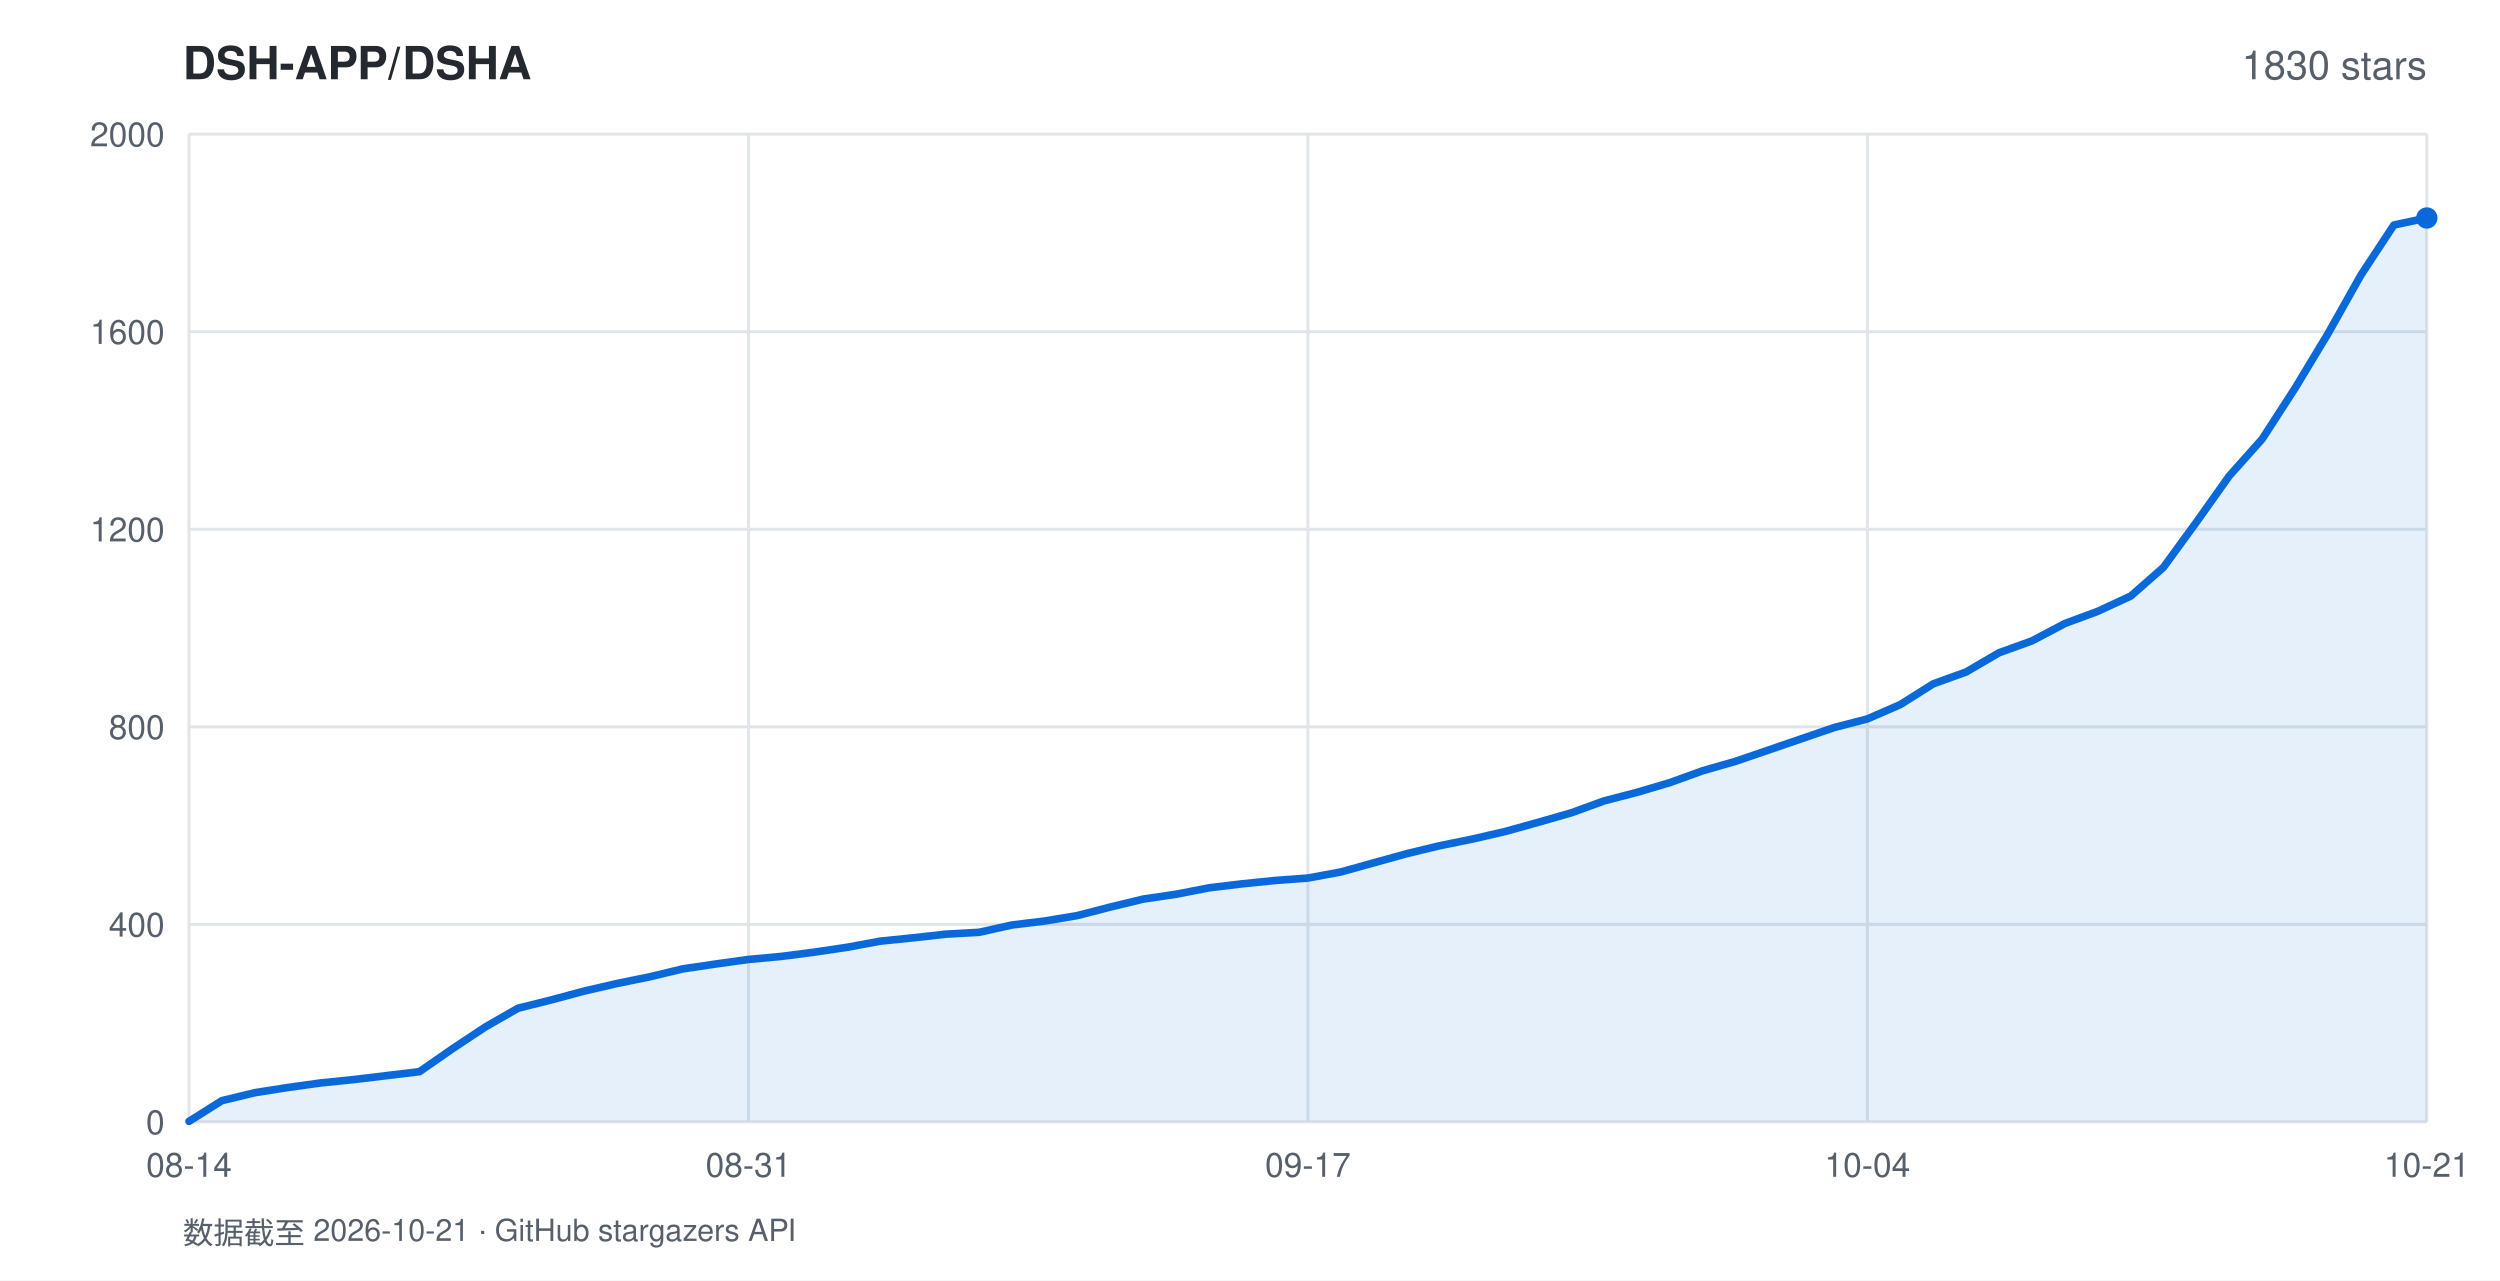
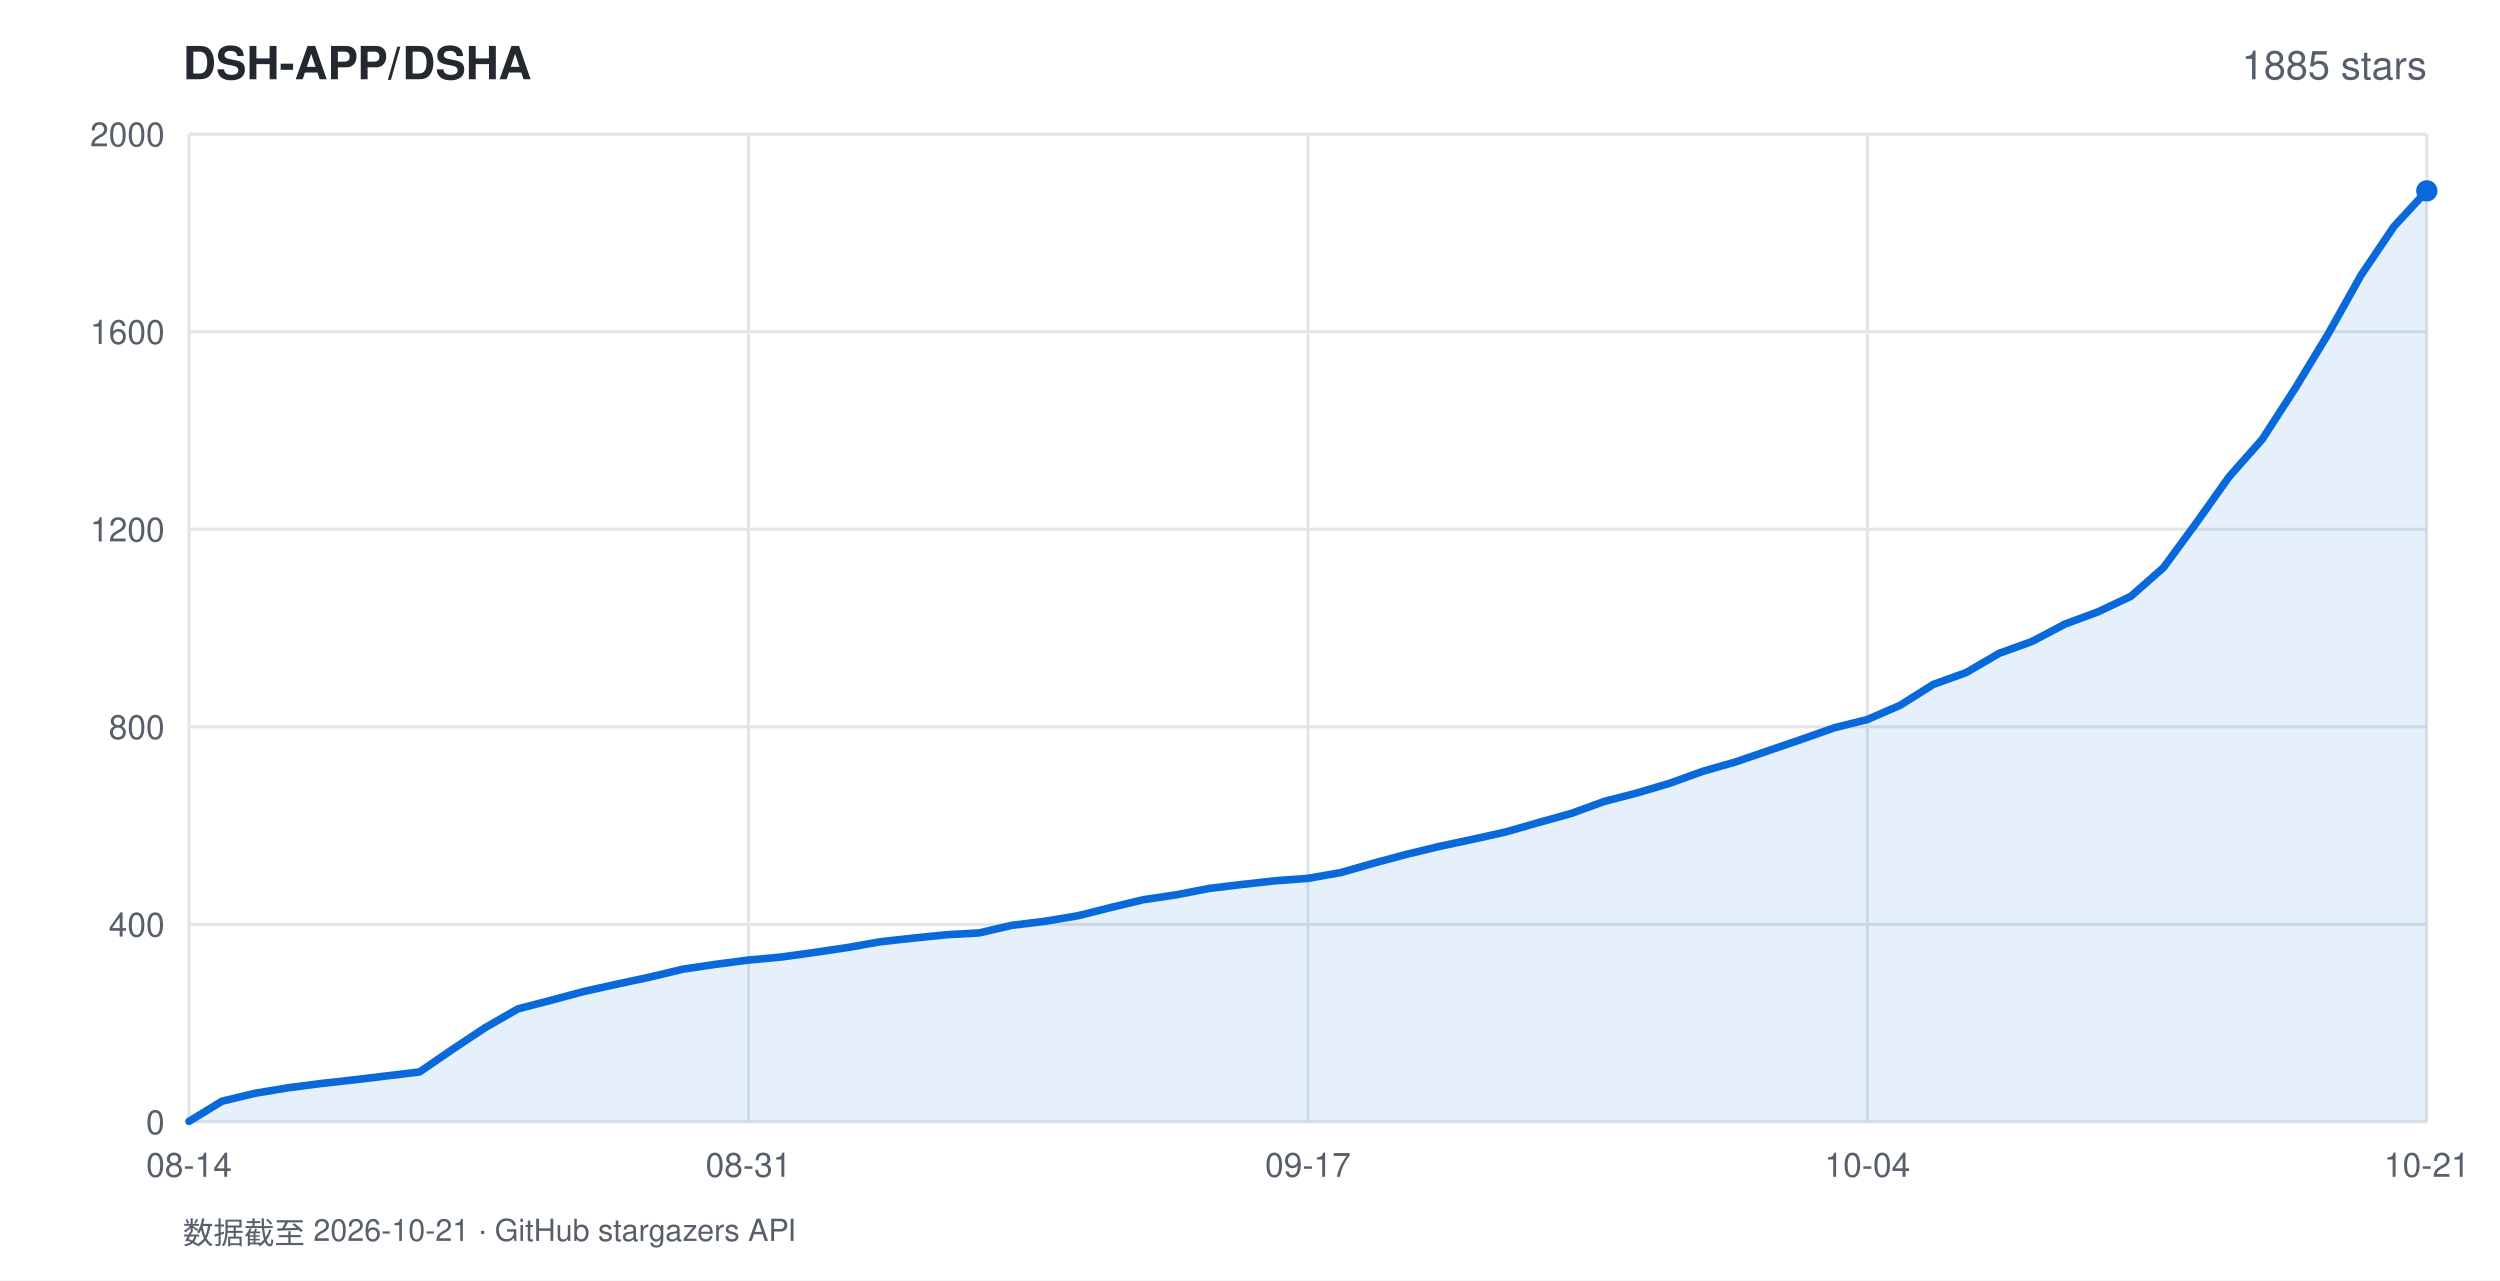
<svg xmlns="http://www.w3.org/2000/svg" width="820" height="420" viewBox="0 0 820 420" font-family="-apple-system,BlinkMacSystemFont,'Segoe UI',Helvetica,Arial,sans-serif">
  <rect width="820" height="420" fill="#ffffff" />
  <text x="60" y="26" fill="#24292f" font-size="15" font-weight="600">DSH-APP/DSHA</text>
-   <text x="796" y="26" fill="#57606a" font-size="13" text-anchor="end">1830 stars</text>
+   <text x="796" y="26" fill="#57606a" font-size="13" text-anchor="end">1885 stars</text>
  <line x1="62" y1="368.0" x2="796" y2="368.0" stroke="#e1e4e8" stroke-width="1" />
  <text x="54" y="372.0" fill="#57606a" font-size="11" text-anchor="end">0</text>
  <line x1="62" y1="303.2" x2="796" y2="303.2" stroke="#e1e4e8" stroke-width="1" />
  <text x="54" y="307.2" fill="#57606a" font-size="11" text-anchor="end">400</text>
  <line x1="62" y1="238.4" x2="796" y2="238.4" stroke="#e1e4e8" stroke-width="1" />
  <text x="54" y="242.4" fill="#57606a" font-size="11" text-anchor="end">800</text>
  <line x1="62" y1="173.6" x2="796" y2="173.6" stroke="#e1e4e8" stroke-width="1" />
  <text x="54" y="177.6" fill="#57606a" font-size="11" text-anchor="end">1200</text>
  <line x1="62" y1="108.8" x2="796" y2="108.8" stroke="#e1e4e8" stroke-width="1" />
  <text x="54" y="112.8" fill="#57606a" font-size="11" text-anchor="end">1600</text>
  <line x1="62" y1="44.0" x2="796" y2="44.0" stroke="#e1e4e8" stroke-width="1" />
  <text x="54" y="48.0" fill="#57606a" font-size="11" text-anchor="end">2000</text>
  <line x1="62.0" y1="44" x2="62.0" y2="368" stroke="#e1e4e8" stroke-width="1" />
  <text x="62.0" y="386" fill="#57606a" font-size="11" text-anchor="middle">08-14</text>
  <line x1="245.5" y1="44" x2="245.5" y2="368" stroke="#e1e4e8" stroke-width="1" />
  <text x="245.5" y="386" fill="#57606a" font-size="11" text-anchor="middle">08-31</text>
  <line x1="429.0" y1="44" x2="429.0" y2="368" stroke="#e1e4e8" stroke-width="1" />
  <text x="429.0" y="386" fill="#57606a" font-size="11" text-anchor="middle">09-17</text>
  <line x1="612.5" y1="44" x2="612.5" y2="368" stroke="#e1e4e8" stroke-width="1" />
  <text x="612.5" y="386" fill="#57606a" font-size="11" text-anchor="middle">10-04</text>
  <line x1="796.0" y1="44" x2="796.0" y2="368" stroke="#e1e4e8" stroke-width="1" />
  <text x="796.0" y="386" fill="#57606a" font-size="11" text-anchor="middle">10-21</text>
-   <polygon points="62.0,368.0 62.0,367.8 72.8,361.0 83.6,358.4 94.4,356.7 105.2,355.2 116.0,354.1 126.8,352.8 137.6,351.5 148.4,344.0 159.1,336.9 169.9,330.7 180.7,328.0 191.5,325.1 202.3,322.6 213.1,320.4 223.9,317.8 234.7,316.2 245.5,314.7 256.3,313.7 267.1,312.3 277.9,310.7 288.7,308.7 299.5,307.6 310.3,306.4 321.1,305.8 331.9,303.4 342.6,302.1 353.4,300.3 364.2,297.5 375.0,294.9 385.8,293.3 396.6,291.2 407.4,289.9 418.2,288.8 429.0,288.0 439.8,286.0 450.6,283.0 461.4,280.0 472.2,277.4 483.0,275.2 493.8,272.7 504.6,269.7 515.4,266.6 526.1,262.7 536.9,259.9 547.7,256.7 558.5,252.8 569.3,249.7 580.1,246.0 590.9,242.3 601.7,238.6 612.5,235.8 623.3,231.1 634.1,224.3 644.9,220.4 655.7,214.1 666.5,210.2 677.3,204.5 688.1,200.5 698.9,195.5 709.6,186.1 720.4,171.3 731.2,156.1 742.0,144.0 752.8,127.3 763.6,109.4 774.4,90.2 785.2,73.8 796.0,71.5 796.0,368.0" fill="rgba(9,105,218,0.10)" />
-   <polyline points="62.0,367.8 72.8,361.0 83.6,358.4 94.4,356.7 105.2,355.2 116.0,354.1 126.8,352.8 137.6,351.5 148.4,344.0 159.1,336.9 169.9,330.7 180.7,328.0 191.5,325.1 202.3,322.6 213.1,320.4 223.9,317.8 234.7,316.2 245.5,314.7 256.3,313.7 267.1,312.3 277.9,310.7 288.7,308.7 299.5,307.6 310.3,306.4 321.1,305.8 331.9,303.4 342.6,302.1 353.4,300.3 364.2,297.5 375.0,294.9 385.8,293.3 396.6,291.2 407.4,289.9 418.2,288.8 429.0,288.0 439.8,286.0 450.6,283.0 461.4,280.0 472.2,277.4 483.0,275.2 493.8,272.7 504.6,269.7 515.4,266.6 526.1,262.7 536.9,259.9 547.7,256.7 558.5,252.8 569.3,249.7 580.1,246.0 590.9,242.3 601.7,238.6 612.5,235.8 623.3,231.1 634.1,224.3 644.9,220.4 655.7,214.1 666.5,210.2 677.3,204.5 688.1,200.5 698.9,195.5 709.6,186.1 720.4,171.3 731.2,156.1 742.0,144.0 752.8,127.3 763.6,109.4 774.4,90.2 785.2,73.8 796.0,71.5" fill="none" stroke="#0969da" stroke-width="2.5" stroke-linejoin="round" stroke-linecap="round" />
-   <circle cx="796.0" cy="71.5" r="3.5" fill="#0969da" />
+   <polygon points="62.0,368.0 62.0,367.8 72.8,361.2 83.6,358.6 94.4,356.8 105.2,355.4 116.0,354.2 126.8,352.9 137.6,351.6 148.4,344.2 159.1,337.1 169.9,330.9 180.7,328.1 191.5,325.2 202.3,322.8 213.1,320.5 223.9,317.9 234.7,316.3 245.5,314.9 256.3,313.9 267.1,312.4 277.9,310.8 288.7,308.9 299.5,307.7 310.3,306.6 321.1,306.0 331.9,303.5 342.6,302.2 353.4,300.4 364.2,297.7 375.0,295.1 385.8,293.5 396.6,291.4 407.4,290.1 418.2,288.9 429.0,288.1 439.8,286.2 450.6,283.1 461.4,280.2 472.2,277.6 483.0,275.3 493.8,272.9 504.6,269.8 515.4,266.8 526.1,262.9 536.9,260.1 547.7,256.9 558.5,253.0 569.3,249.9 580.1,246.2 590.9,242.5 601.7,238.7 612.5,236.0 623.3,231.3 634.1,224.5 644.9,220.6 655.7,214.3 666.5,210.4 677.3,204.7 688.1,200.7 698.9,195.6 709.6,186.2 720.4,171.5 731.2,156.3 742.0,144.1 752.8,127.4 763.6,109.6 774.4,90.3 785.2,74.3 796.0,62.6 796.0,368.0" fill="rgba(9,105,218,0.10)" />
+   <polyline points="62.0,367.8 72.8,361.2 83.6,358.6 94.4,356.8 105.2,355.4 116.0,354.2 126.8,352.9 137.6,351.6 148.4,344.2 159.1,337.1 169.9,330.9 180.7,328.1 191.5,325.2 202.3,322.8 213.1,320.5 223.9,317.9 234.7,316.3 245.5,314.9 256.3,313.9 267.1,312.4 277.9,310.8 288.7,308.9 299.5,307.7 310.3,306.6 321.1,306.0 331.9,303.5 342.6,302.2 353.4,300.4 364.2,297.7 375.0,295.1 385.8,293.5 396.6,291.4 407.4,290.1 418.2,288.9 429.0,288.1 439.8,286.2 450.6,283.1 461.4,280.2 472.2,277.6 483.0,275.3 493.8,272.9 504.6,269.8 515.4,266.8 526.1,262.9 536.9,260.1 547.7,256.9 558.5,253.0 569.3,249.9 580.1,246.2 590.9,242.5 601.7,238.7 612.5,236.0 623.3,231.3 634.1,224.5 644.9,220.6 655.7,214.3 666.5,210.4 677.3,204.7 688.1,200.7 698.9,195.6 709.6,186.2 720.4,171.5 731.2,156.3 742.0,144.1 752.8,127.4 763.6,109.6 774.4,90.3 785.2,74.3 796.0,62.6" fill="none" stroke="#0969da" stroke-width="2.5" stroke-linejoin="round" stroke-linecap="round" />
+   <circle cx="796.0" cy="62.6" r="3.5" fill="#0969da" />
  <text x="60" y="408" fill="#57606a" font-size="10">数据截至 2026-10-21 · GitHub stargazers API</text>
</svg>
